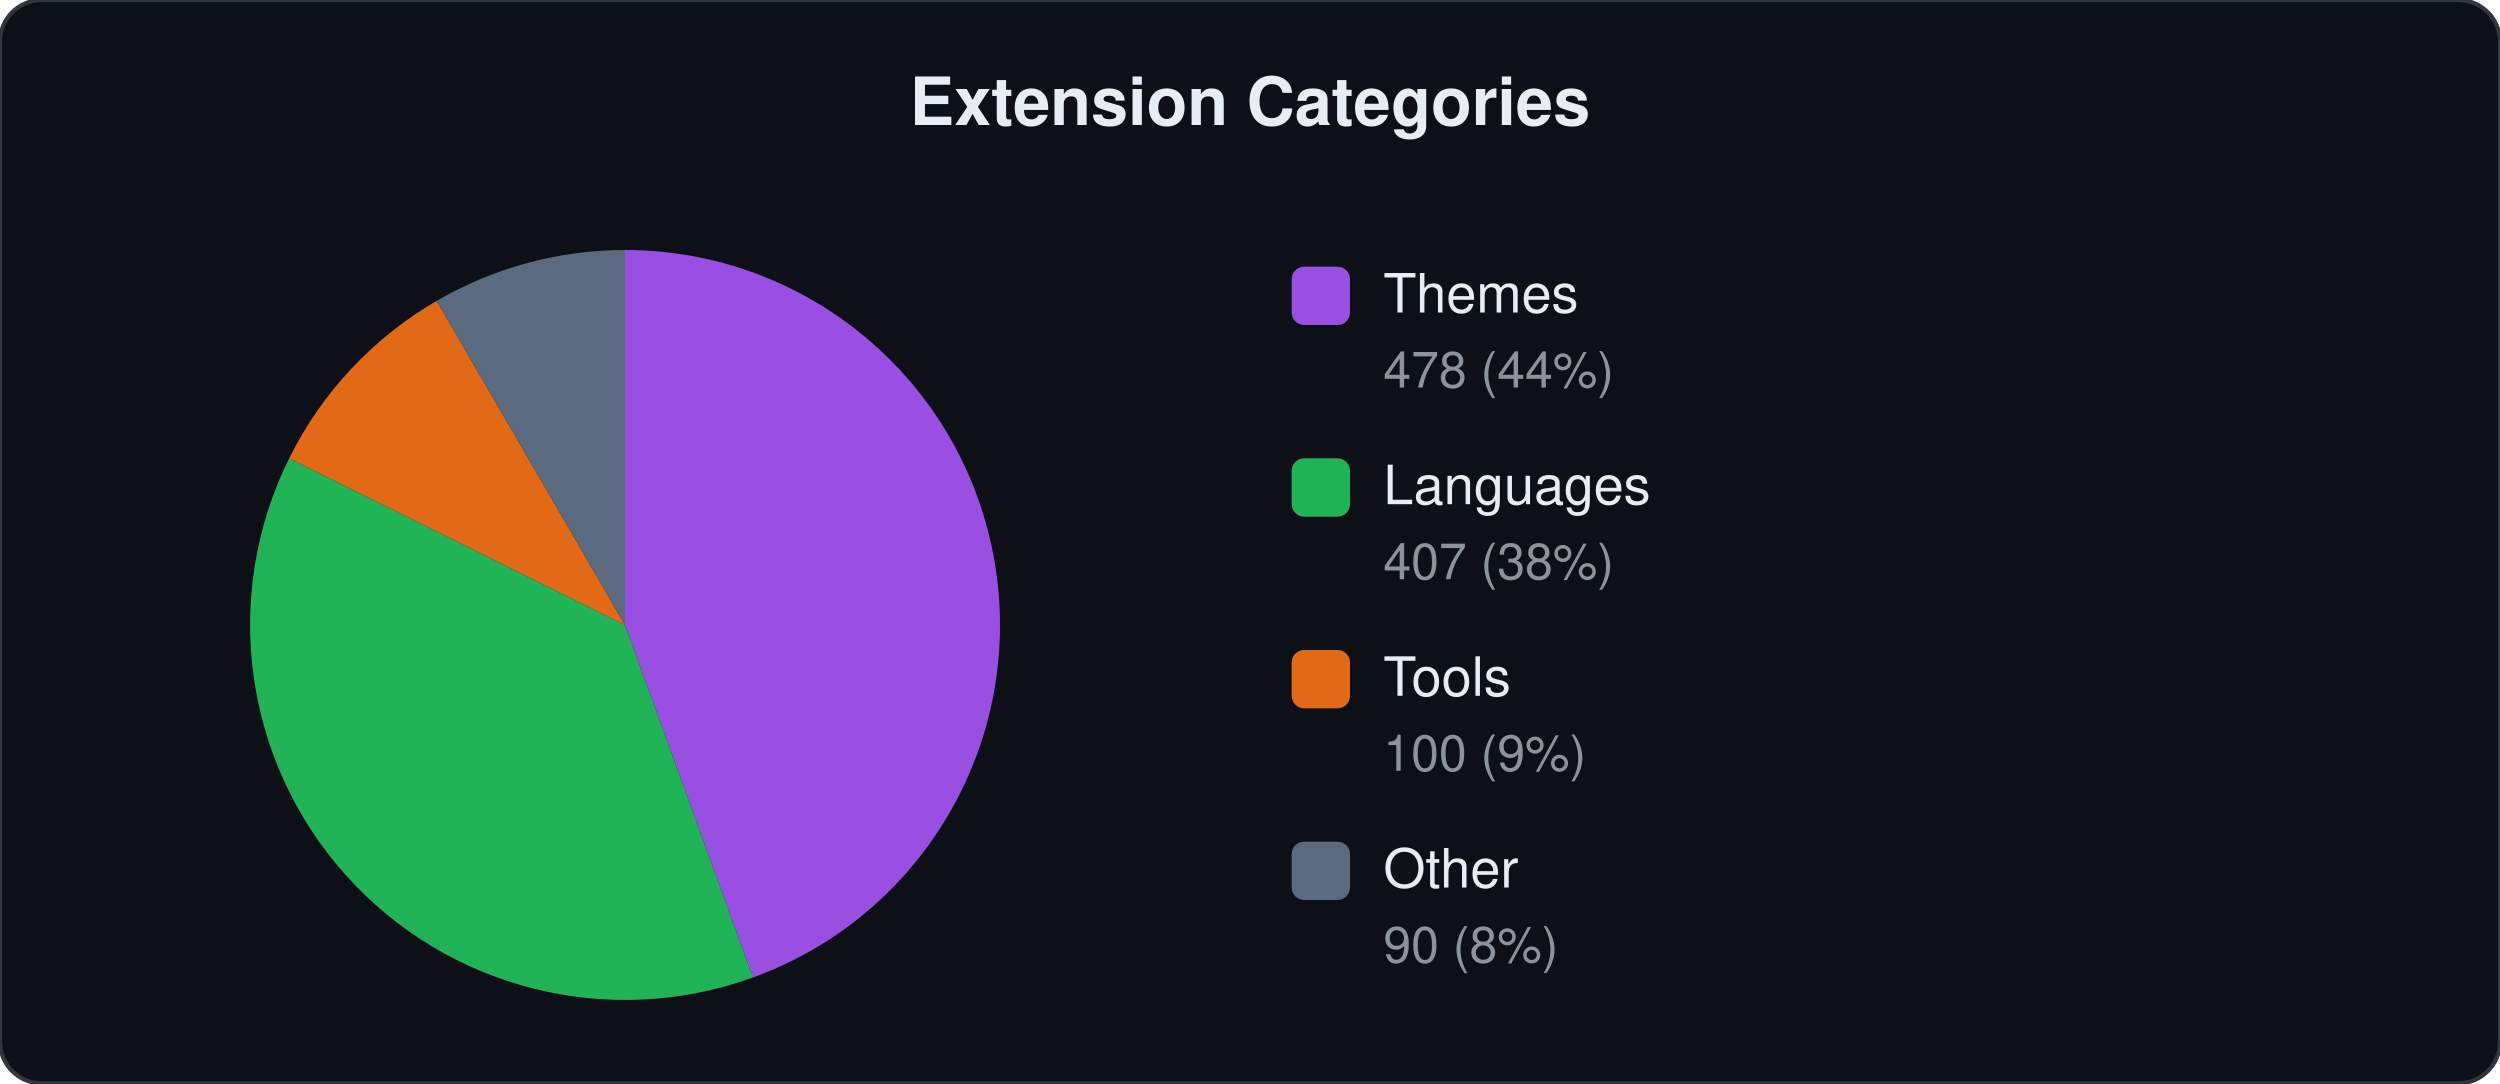
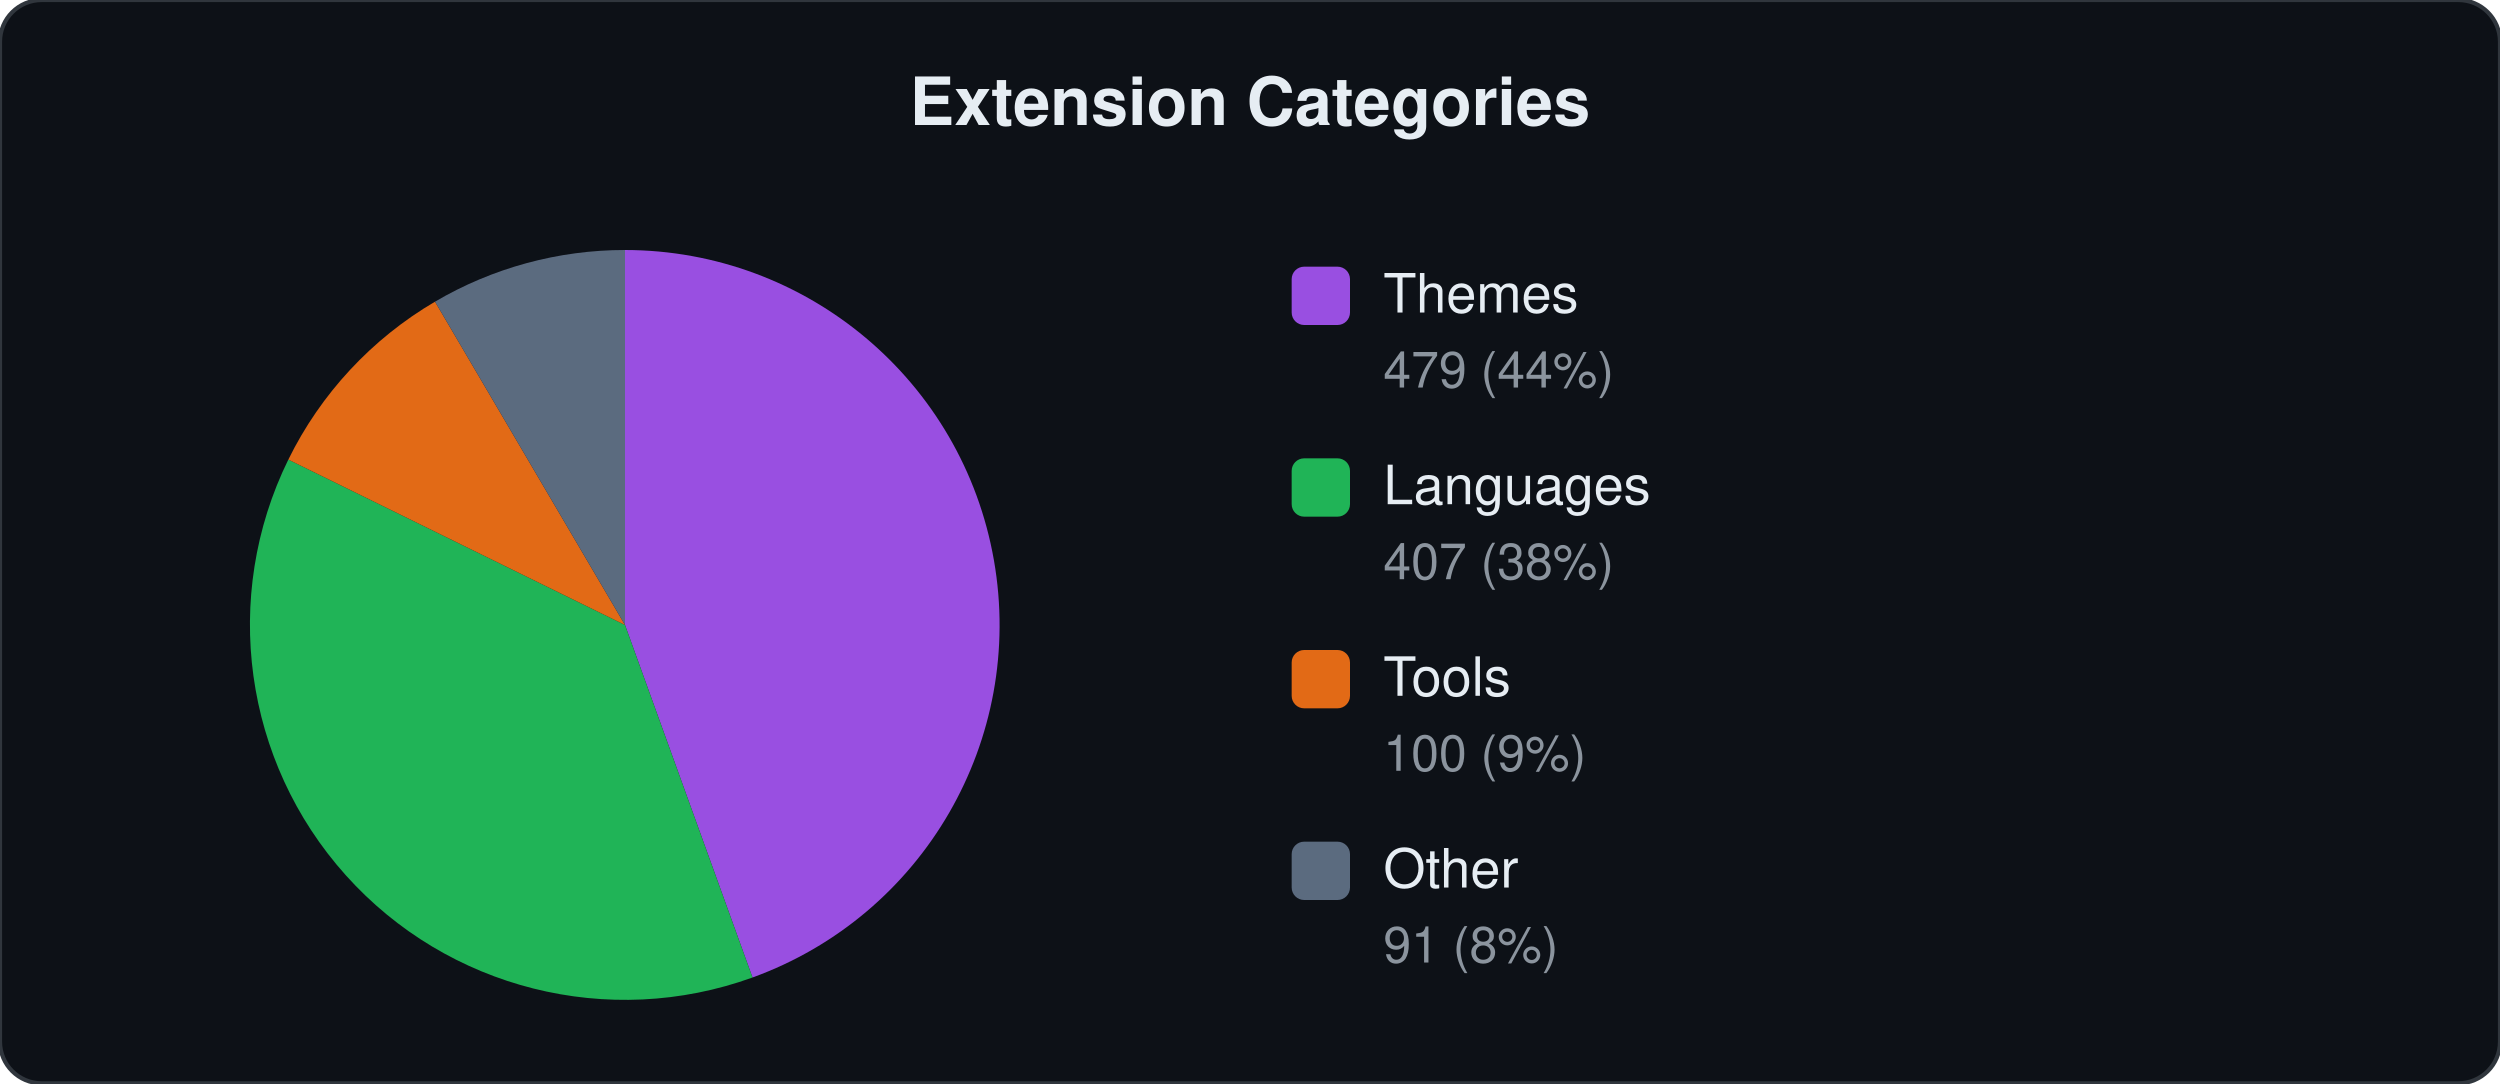
<svg xmlns="http://www.w3.org/2000/svg" viewBox="0 0 600 260" width="600" height="260">
  <style>text{font-family:-apple-system,BlinkMacSystemFont,"Segoe UI",Helvetica,Arial,sans-serif;fill:#e6edf3}.label{font-size:13px}.count{font-size:12px;fill:#8b949e}.title{font-size:16px;font-weight:600}</style>
  <rect width="600" height="260" rx="10" fill="#0d1117" stroke="#30363d" stroke-width="1" />
  <text x="300" y="30" text-anchor="middle" class="title">Extension Categories</text>
-   <path d="M150.0,150.0 L150.0,60.0 A90,90 0 0,1 180.7,234.6 Z" fill="#a855f7" opacity="0.9" />
-   <path d="M150.0,150.0 L180.7,234.6 A90,90 0 0,1 69.4,110.0 Z" fill="#22c55e" opacity="0.9" />
-   <path d="M150.0,150.0 L69.4,110.0 A90,90 0 0,1 104.8,72.2 Z" fill="#f97316" opacity="0.9" />
-   <path d="M150.0,150.0 L104.8,72.2 A90,90 0 0,1 150.0,60.0 Z" fill="#64748b" opacity="0.9" />
+   <path d="M150.0,150.0 L150.0,60.0 A90,90 0 0,1 180.6,234.6 Z" fill="#a855f7" opacity="0.9" />
+   <path d="M150.0,150.0 L180.6,234.6 A90,90 0 0,1 69.2,110.3 Z" fill="#22c55e" opacity="0.9" />
+   <path d="M150.0,150.0 L69.2,110.3 A90,90 0 0,1 104.4,72.4 Z" fill="#f97316" opacity="0.9" />
+   <path d="M150.0,150.0 L104.4,72.4 A90,90 0 0,1 150.0,60.0 Z" fill="#64748b" opacity="0.9" />
  <rect x="310" y="64" width="14" height="14" rx="3" fill="#a855f7" opacity="0.9" />
  <text x="332" y="75" class="label">Themes</text>
-   <text x="332" y="93" class="count">478 (44%)</text>
+   <text x="332" y="93" class="count">479 (44%)</text>
  <rect x="310" y="110" width="14" height="14" rx="3" fill="#22c55e" opacity="0.9" />
  <text x="332" y="121" class="label">Languages</text>
  <text x="332" y="139" class="count">407 (38%)</text>
  <rect x="310" y="156" width="14" height="14" rx="3" fill="#f97316" opacity="0.9" />
  <text x="332" y="167" class="label">Tools</text>
  <text x="332" y="185" class="count">100 (9%)</text>
  <rect x="310" y="202" width="14" height="14" rx="3" fill="#64748b" opacity="0.9" />
  <text x="332" y="213" class="label">Other</text>
-   <text x="332" y="231" class="count">90 (8%)</text>
+   <text x="332" y="231" class="count">91 (8%)</text>
</svg>
